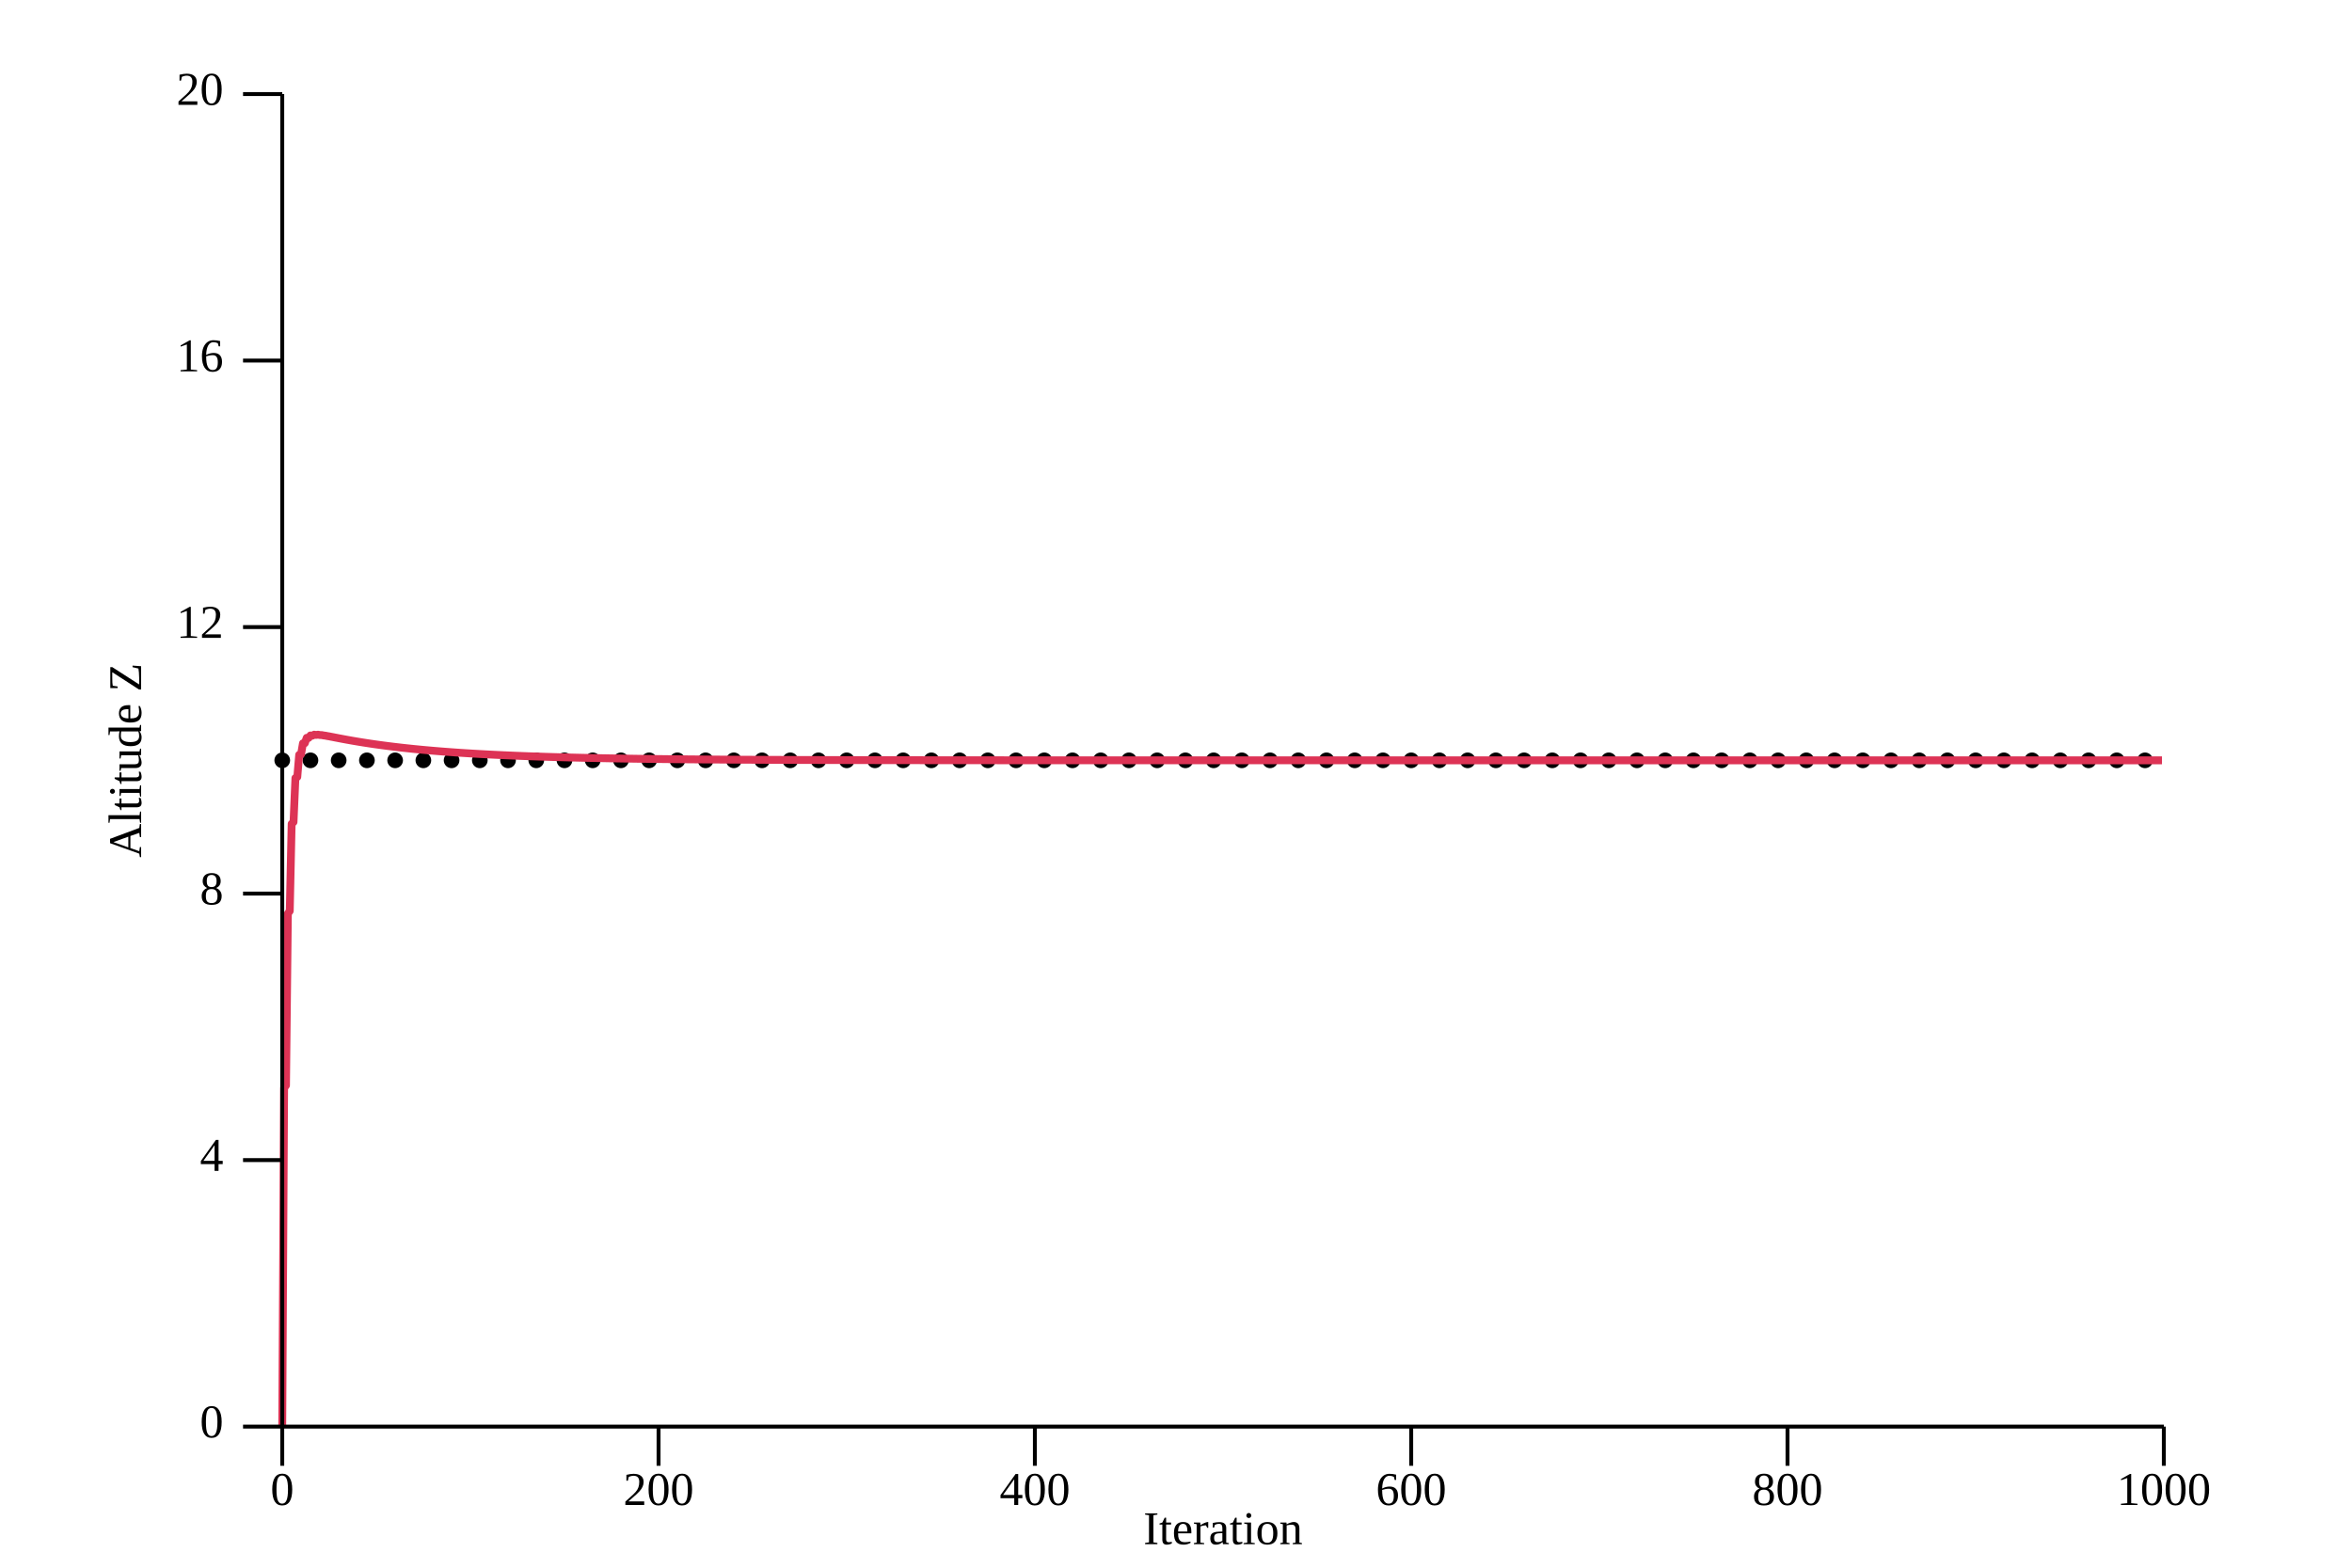
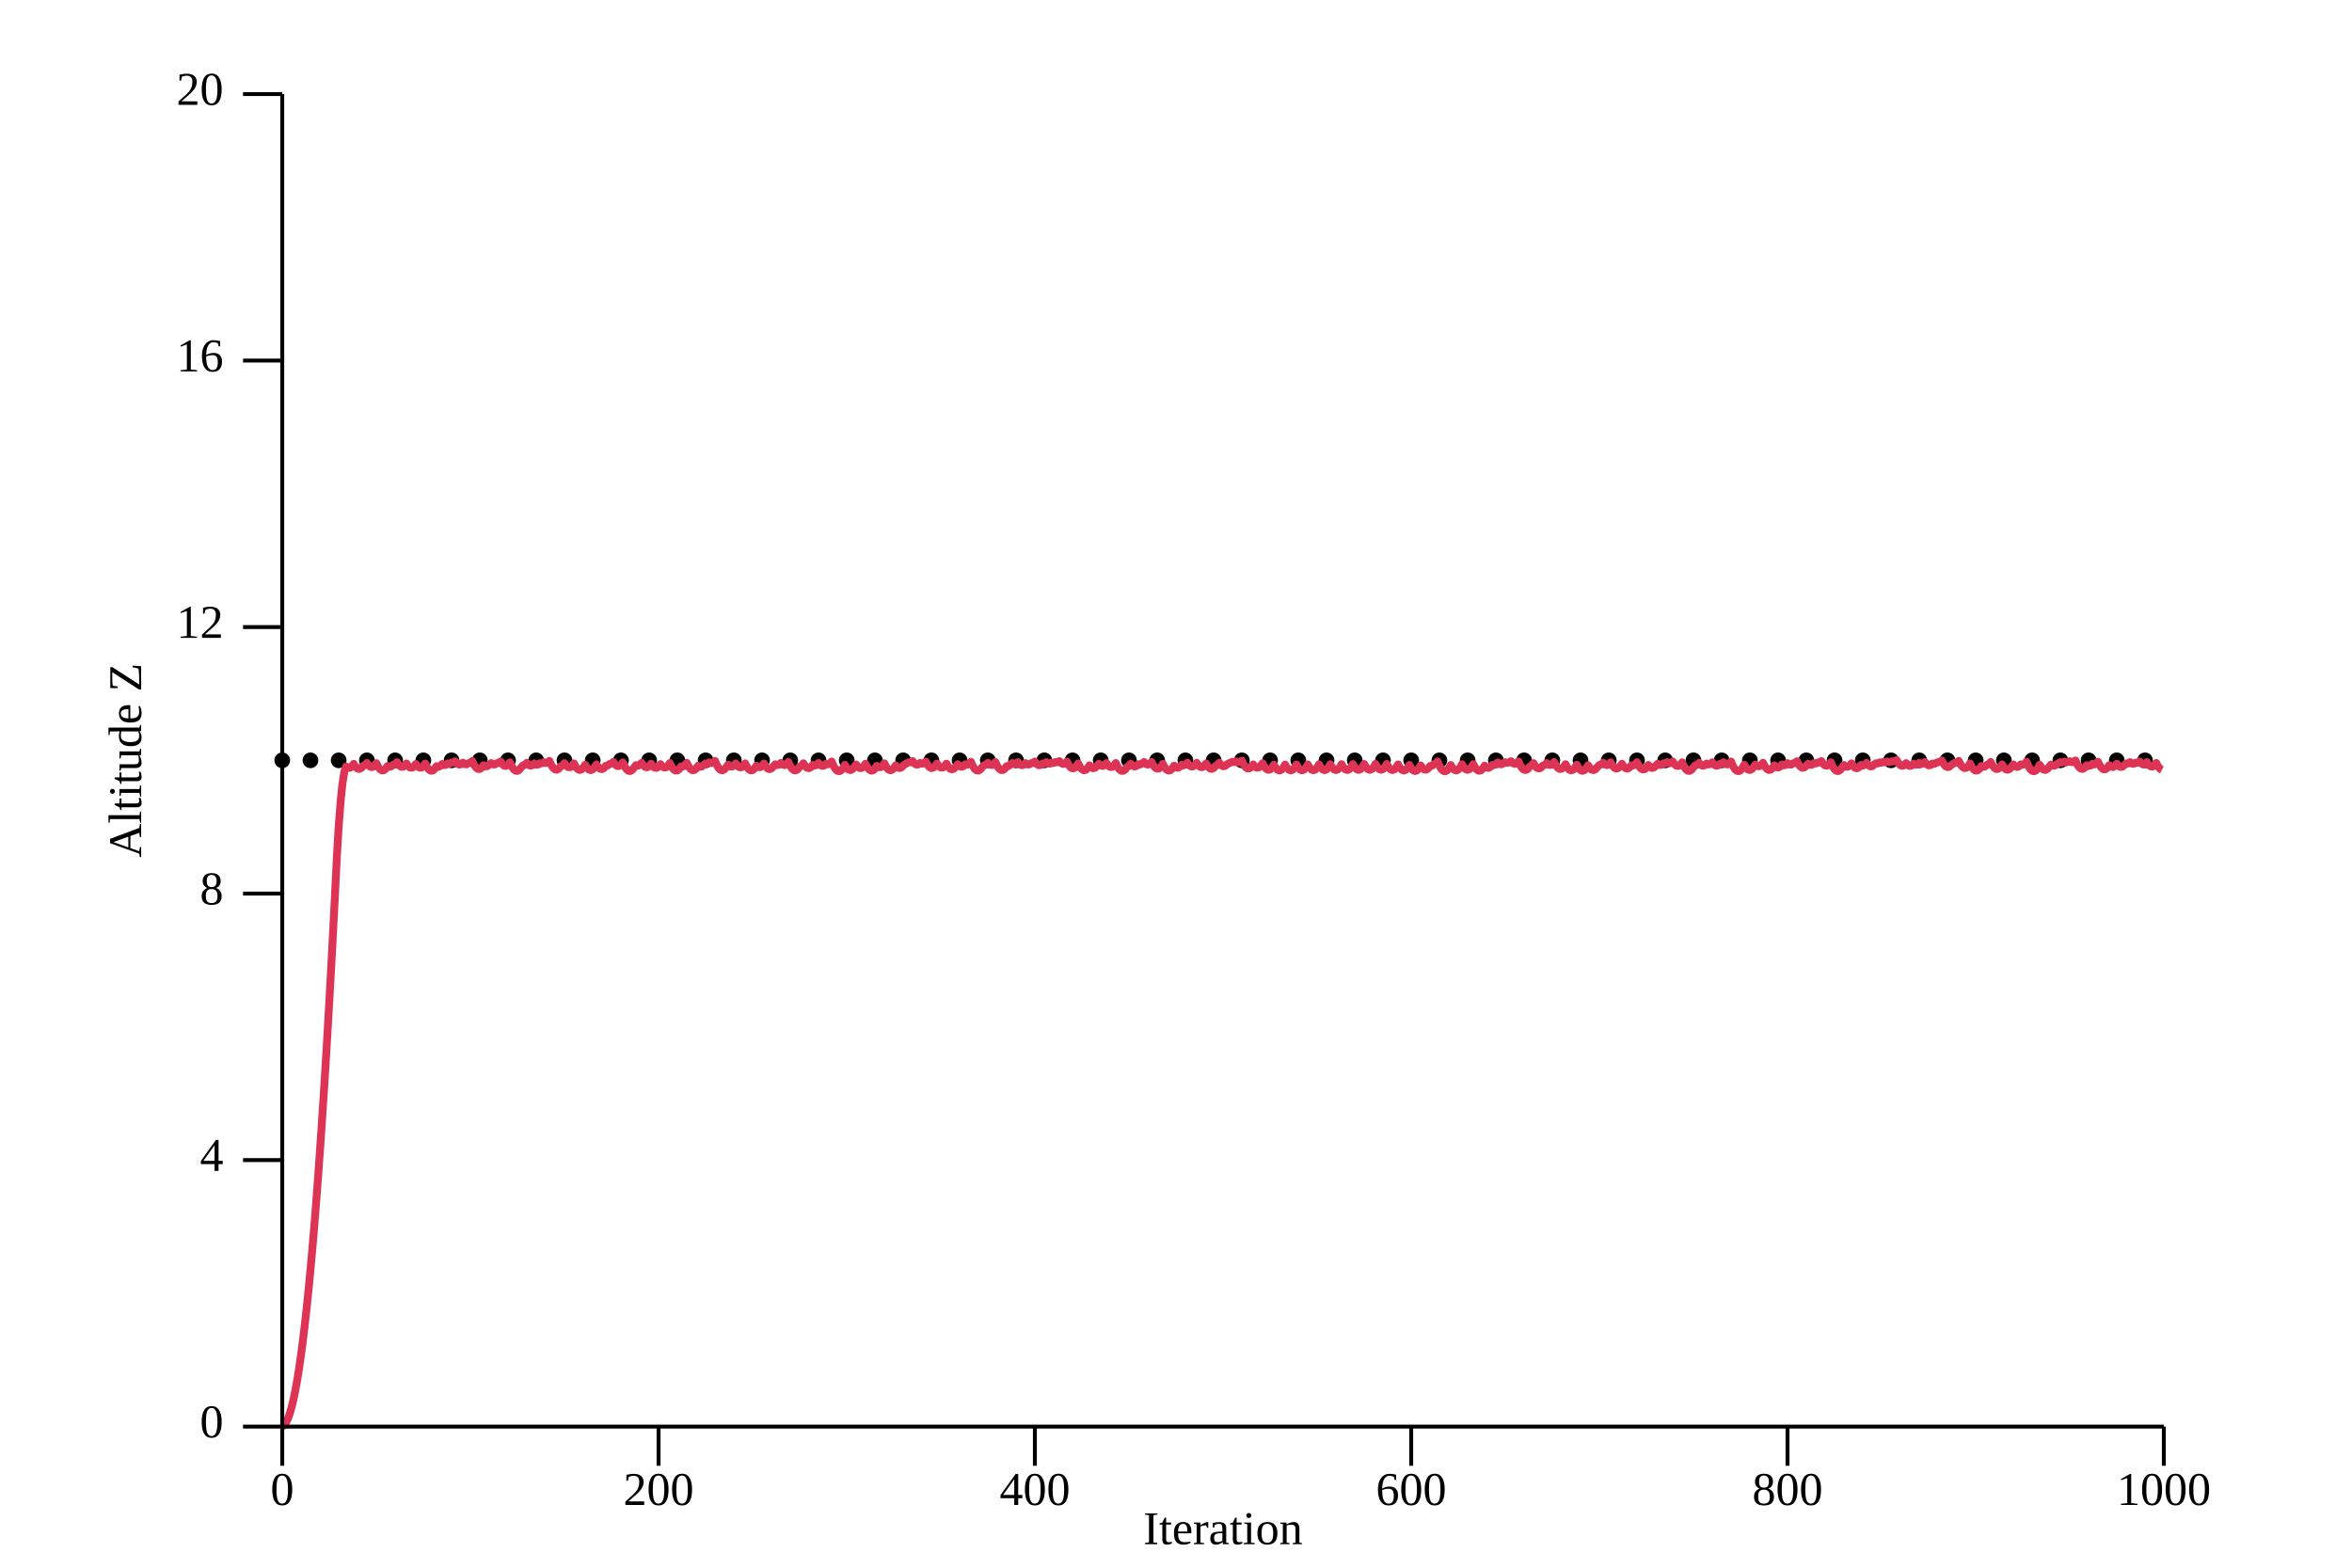
<svg xmlns="http://www.w3.org/2000/svg" viewBox="0 0 600 400">
  <g transform="translate(72, 364)">
    <g>
      <g>
        <circle cx="0" cy="-170" fill="#000000" r="2" />
        <circle cx="7.2" cy="-170" fill="#000000" r="2" />
        <circle cx="14.4" cy="-170" fill="#000000" r="2" />
        <circle cx="21.6" cy="-170" fill="#000000" r="2" />
        <circle cx="28.8" cy="-170" fill="#000000" r="2" />
        <circle cx="36" cy="-170" fill="#000000" r="2" />
        <circle cx="43.2" cy="-170" fill="#000000" r="2" />
        <circle cx="50.4" cy="-170" fill="#000000" r="2" />
        <circle cx="57.6" cy="-170" fill="#000000" r="2" />
        <circle cx="64.8" cy="-170" fill="#000000" r="2" />
        <circle cx="72" cy="-170" fill="#000000" r="2" />
        <circle cx="79.2" cy="-170" fill="#000000" r="2" />
        <circle cx="86.4" cy="-170" fill="#000000" r="2" />
        <circle cx="93.6" cy="-170" fill="#000000" r="2" />
        <circle cx="100.8" cy="-170" fill="#000000" r="2" />
        <circle cx="108" cy="-170" fill="#000000" r="2" />
        <circle cx="115.2" cy="-170" fill="#000000" r="2" />
        <circle cx="122.4" cy="-170" fill="#000000" r="2" />
        <circle cx="129.6" cy="-170" fill="#000000" r="2" />
        <circle cx="136.8" cy="-170" fill="#000000" r="2" />
        <circle cx="144" cy="-170" fill="#000000" r="2" />
        <circle cx="151.2" cy="-170" fill="#000000" r="2" />
        <circle cx="158.4" cy="-170" fill="#000000" r="2" />
        <circle cx="165.6" cy="-170" fill="#000000" r="2" />
        <circle cx="172.8" cy="-170" fill="#000000" r="2" />
        <circle cx="180" cy="-170" fill="#000000" r="2" />
        <circle cx="187.2" cy="-170" fill="#000000" r="2" />
        <circle cx="194.4" cy="-170" fill="#000000" r="2" />
        <circle cx="201.6" cy="-170" fill="#000000" r="2" />
        <circle cx="208.8" cy="-170" fill="#000000" r="2" />
        <circle cx="216" cy="-170" fill="#000000" r="2" />
        <circle cx="223.2" cy="-170" fill="#000000" r="2" />
        <circle cx="230.4" cy="-170" fill="#000000" r="2" />
        <circle cx="237.6" cy="-170" fill="#000000" r="2" />
        <circle cx="244.8" cy="-170" fill="#000000" r="2" />
        <circle cx="252" cy="-170" fill="#000000" r="2" />
        <circle cx="259.2" cy="-170" fill="#000000" r="2" />
        <circle cx="266.4" cy="-170" fill="#000000" r="2" />
        <circle cx="273.6" cy="-170" fill="#000000" r="2" />
        <circle cx="280.8" cy="-170" fill="#000000" r="2" />
        <circle cx="288" cy="-170" fill="#000000" r="2" />
        <circle cx="295.2" cy="-170" fill="#000000" r="2" />
        <circle cx="302.4" cy="-170" fill="#000000" r="2" />
        <circle cx="309.6" cy="-170" fill="#000000" r="2" />
        <circle cx="316.8" cy="-170" fill="#000000" r="2" />
        <circle cx="324" cy="-170" fill="#000000" r="2" />
        <circle cx="331.2" cy="-170" fill="#000000" r="2" />
        <circle cx="338.4" cy="-170" fill="#000000" r="2" />
        <circle cx="345.6" cy="-170" fill="#000000" r="2" />
        <circle cx="352.8" cy="-170" fill="#000000" r="2" />
        <circle cx="360" cy="-170" fill="#000000" r="2" />
        <circle cx="367.2" cy="-170" fill="#000000" r="2" />
        <circle cx="374.4" cy="-170" fill="#000000" r="2" />
        <circle cx="381.6" cy="-170" fill="#000000" r="2" />
        <circle cx="388.8" cy="-170" fill="#000000" r="2" />
        <circle cx="396" cy="-170" fill="#000000" r="2" />
        <circle cx="403.2" cy="-170" fill="#000000" r="2" />
        <circle cx="410.4" cy="-170" fill="#000000" r="2" />
        <circle cx="417.6" cy="-170" fill="#000000" r="2" />
        <circle cx="424.8" cy="-170" fill="#000000" r="2" />
        <circle cx="432" cy="-170" fill="#000000" r="2" />
        <circle cx="439.2" cy="-170" fill="#000000" r="2" />
        <circle cx="446.4" cy="-170" fill="#000000" r="2" />
        <circle cx="453.6" cy="-170" fill="#000000" r="2" />
        <circle cx="460.8" cy="-170" fill="#000000" r="2" />
        <circle cx="468" cy="-170" fill="#000000" r="2" />
        <circle cx="475.2" cy="-170" fill="#000000" r="2" />
      </g>
    </g>
    <g>
      <g>
-         <path d="M0,-0 L0,-0 L0.48,-86.386 L0.96,-87.054 L1.44,-130.911 L1.92,-131.558 L2.4,-153.794 L2.88,-154.247 L3.36,-165.491 L3.84,-165.753 L4.32,-171.409 L4.8,-171.529 L5.28,-174.345 L5.76,-174.37 L6.24,-175.743 L6.72,-175.71 L7.2,-176.351 L7.68,-176.283 L8.16,-176.553 L8.64,-176.467 L9.12,-176.551 L9.6,-176.455 L10.08,-176.445 L10.56,-176.346 L11.04,-176.29 L11.52,-176.19 L12,-176.113 L12.48,-176.014 L12.96,-175.927 L13.44,-175.83 L13.92,-175.74 L14.4,-175.646 L14.88,-175.556 L15.36,-175.464 L15.84,-175.375 L16.32,-175.286 L16.8,-175.2 L17.28,-175.114 L17.76,-175.029 L18.24,-174.946 L18.72,-174.864 L19.2,-174.784 L19.68,-174.705 L20.16,-174.627 L20.64,-174.55 L21.12,-174.475 L21.6,-174.401 L22.08,-174.328 L22.56,-174.256 L23.04,-174.186 L23.52,-174.116 L24,-174.048 L24.48,-173.981 L24.96,-173.915 L25.44,-173.85 L25.92,-173.787 L26.4,-173.724 L26.88,-173.662 L27.36,-173.602 L27.84,-173.542 L28.32,-173.483 L28.8,-173.426 L29.28,-173.369 L29.76,-173.313 L30.24,-173.258 L30.72,-173.204 L31.2,-173.151 L31.68,-173.099 L32.16,-173.048 L32.64,-172.997 L33.12,-172.948 L33.6,-172.899 L34.08,-172.851 L34.56,-172.804 L35.04,-172.757 L35.52,-172.711 L36,-172.667 L36.48,-172.622 L36.96,-172.579 L37.44,-172.536 L37.92,-172.494 L38.4,-172.453 L38.88,-172.412 L39.36,-172.372 L39.84,-172.333 L40.32,-172.294 L40.8,-172.256 L41.28,-172.219 L41.76,-172.182 L42.24,-172.146 L42.72,-172.111 L43.2,-172.076 L43.68,-172.041 L44.16,-172.007 L44.64,-171.974 L45.12,-171.941 L45.6,-171.909 L46.08,-171.878 L46.56,-171.847 L47.04,-171.816 L47.52,-171.786 L48,-171.756 L48.48,-171.727 L48.96,-171.699 L49.44,-171.671 L49.92,-171.643 L50.4,-171.616 L50.88,-171.589 L51.36,-171.563 L51.84,-171.537 L52.32,-171.511 L52.8,-171.486 L53.28,-171.462 L53.76,-171.437 L54.24,-171.414 L54.72,-171.39 L55.2,-171.367 L55.68,-171.344 L56.16,-171.322 L56.64,-171.3 L57.12,-171.279 L57.6,-171.258 L58.08,-171.237 L58.56,-171.216 L59.04,-171.196 L59.52,-171.176 L60,-171.157 L60.48,-171.138 L60.96,-171.119 L61.44,-171.1 L61.92,-171.082 L62.4,-171.064 L62.88,-171.047 L63.36,-171.029 L63.84,-171.012 L64.32,-170.995 L64.8,-170.979 L65.28,-170.963 L65.76,-170.947 L66.24,-170.931 L66.72,-170.916 L67.2,-170.9 L67.68,-170.886 L68.16,-170.871 L68.64,-170.856 L69.12,-170.842 L69.6,-170.828 L70.08,-170.815 L70.56,-170.801 L71.04,-170.788 L71.52,-170.775 L72,-170.762 L72.48,-170.749 L72.96,-170.737 L73.44,-170.725 L73.92,-170.713 L74.4,-170.701 L74.88,-170.689 L75.36,-170.678 L75.84,-170.667 L76.32,-170.656 L76.8,-170.645 L77.28,-170.634 L77.76,-170.624 L78.24,-170.613 L78.72,-170.603 L79.2,-170.593 L79.68,-170.583 L80.16,-170.574 L80.64,-170.564 L81.12,-170.555 L81.6,-170.546 L82.08,-170.537 L82.56,-170.528 L83.04,-170.519 L83.52,-170.51 L84,-170.502 L84.48,-170.494 L84.96,-170.485 L85.44,-170.477 L85.92,-170.469 L86.4,-170.462 L86.88,-170.454 L87.36,-170.446 L87.84,-170.439 L88.32,-170.432 L88.8,-170.425 L89.28,-170.418 L89.76,-170.411 L90.24,-170.404 L90.72,-170.397 L91.2,-170.391 L91.68,-170.384 L92.16,-170.378 L92.64,-170.372 L93.12,-170.365 L93.6,-170.359 L94.08,-170.353 L94.56,-170.348 L95.04,-170.342 L95.52,-170.336 L96,-170.331 L96.48,-170.325 L96.96,-170.32 L97.44,-170.314 L97.92,-170.309 L98.4,-170.304 L98.88,-170.299 L99.36,-170.294 L99.84,-170.289 L100.32,-170.284 L100.8,-170.28 L101.28,-170.275 L101.76,-170.271 L102.24,-170.266 L102.72,-170.262 L103.2,-170.257 L103.68,-170.253 L104.16,-170.249 L104.64,-170.245 L105.12,-170.241 L105.6,-170.237 L106.08,-170.233 L106.56,-170.229 L107.04,-170.225 L107.52,-170.221 L108,-170.218 L108.48,-170.214 L108.96,-170.211 L109.44,-170.207 L109.92,-170.204 L110.4,-170.2 L110.88,-170.197 L111.36,-170.194 L111.84,-170.19 L112.32,-170.187 L112.8,-170.184 L113.28,-170.181 L113.76,-170.178 L114.24,-170.175 L114.72,-170.172 L115.2,-170.169 L115.68,-170.167 L116.16,-170.164 L116.64,-170.161 L117.12,-170.159 L117.6,-170.156 L118.08,-170.153 L118.56,-170.151 L119.04,-170.148 L119.52,-170.146 L120,-170.143 L120.48,-170.141 L120.96,-170.139 L121.44,-170.136 L121.92,-170.134 L122.4,-170.132 L122.88,-170.13 L123.36,-170.128 L123.84,-170.125 L124.32,-170.123 L124.8,-170.121 L125.28,-170.119 L125.76,-170.117 L126.24,-170.115 L126.72,-170.114 L127.2,-170.112 L127.68,-170.11 L128.16,-170.108 L128.64,-170.106 L129.12,-170.104 L129.6,-170.103 L130.08,-170.101 L130.56,-170.099 L131.04,-170.098 L131.52,-170.096 L132,-170.094 L132.48,-170.093 L132.96,-170.091 L133.44,-170.09 L133.92,-170.088 L134.4,-170.087 L134.88,-170.085 L135.36,-170.084 L135.84,-170.083 L136.32,-170.081 L136.8,-170.08 L137.28,-170.079 L137.76,-170.077 L138.24,-170.076 L138.72,-170.075 L139.2,-170.074 L139.68,-170.072 L140.16,-170.071 L140.64,-170.07 L141.12,-170.069 L141.6,-170.068 L142.08,-170.067 L142.56,-170.065 L143.04,-170.064 L143.52,-170.063 L144,-170.062 L144.48,-170.061 L144.96,-170.06 L145.44,-170.059 L145.92,-170.058 L146.4,-170.057 L146.88,-170.056 L147.36,-170.055 L147.84,-170.054 L148.32,-170.054 L148.8,-170.053 L149.28,-170.052 L149.76,-170.051 L150.24,-170.05 L150.72,-170.049 L151.2,-170.048 L151.68,-170.048 L152.16,-170.047 L152.64,-170.046 L153.12,-170.045 L153.6,-170.045 L154.08,-170.044 L154.56,-170.043 L155.04,-170.042 L155.52,-170.042 L156,-170.041 L156.48,-170.04 L156.96,-170.04 L157.44,-170.039 L157.92,-170.038 L158.4,-170.038 L158.88,-170.037 L159.36,-170.036 L159.84,-170.036 L160.32,-170.035 L160.8,-170.035 L161.28,-170.034 L161.76,-170.034 L162.24,-170.033 L162.72,-170.032 L163.2,-170.032 L163.68,-170.031 L164.16,-170.031 L164.64,-170.03 L165.12,-170.03 L165.6,-170.029 L166.08,-170.029 L166.56,-170.028 L167.04,-170.028 L167.52,-170.027 L168,-170.027 L168.48,-170.027 L168.96,-170.026 L169.44,-170.026 L169.92,-170.025 L170.4,-170.025 L170.88,-170.024 L171.36,-170.024 L171.84,-170.024 L172.32,-170.023 L172.8,-170.023 L173.28,-170.022 L173.76,-170.022 L174.24,-170.022 L174.72,-170.021 L175.2,-170.021 L175.68,-170.021 L176.16,-170.02 L176.64,-170.02 L177.12,-170.02 L177.6,-170.019 L178.08,-170.019 L178.56,-170.019 L179.04,-170.018 L179.52,-170.018 L180,-170.018 L180.48,-170.017 L180.96,-170.017 L181.44,-170.017 L181.92,-170.017 L182.4,-170.016 L182.88,-170.016 L183.36,-170.016 L183.84,-170.016 L184.32,-170.015 L184.8,-170.015 L185.28,-170.015 L185.76,-170.015 L186.24,-170.014 L186.72,-170.014 L187.2,-170.014 L187.68,-170.014 L188.16,-170.013 L188.64,-170.013 L189.12,-170.013 L189.6,-170.013 L190.08,-170.013 L190.56,-170.012 L191.04,-170.012 L191.52,-170.012 L192,-170.012 L192.48,-170.012 L192.96,-170.011 L193.44,-170.011 L193.92,-170.011 L194.4,-170.011 L194.88,-170.011 L195.36,-170.01 L195.84,-170.01 L196.32,-170.01 L196.8,-170.01 L197.28,-170.01 L197.76,-170.01 L198.24,-170.009 L198.72,-170.009 L199.2,-170.009 L199.68,-170.009 L200.16,-170.009 L200.64,-170.009 L201.12,-170.009 L201.6,-170.008 L202.08,-170.008 L202.56,-170.008 L203.04,-170.008 L203.52,-170.008 L204,-170.008 L204.48,-170.008 L204.96,-170.007 L205.44,-170.007 L205.92,-170.007 L206.4,-170.007 L206.88,-170.007 L207.36,-170.007 L207.84,-170.007 L208.32,-170.007 L208.8,-170.007 L209.28,-170.006 L209.76,-170.006 L210.24,-170.006 L210.72,-170.006 L211.2,-170.006 L211.68,-170.006 L212.16,-170.006 L212.64,-170.006 L213.12,-170.006 L213.6,-170.006 L214.08,-170.005 L214.56,-170.005 L215.04,-170.005 L215.52,-170.005 L216,-170.005 L216.48,-170.005 L216.96,-170.005 L217.44,-170.005 L217.92,-170.005 L218.4,-170.005 L218.88,-170.005 L219.36,-170.005 L219.84,-170.004 L220.32,-170.004 L220.8,-170.004 L221.28,-170.004 L221.76,-170.004 L222.24,-170.004 L222.72,-170.004 L223.2,-170.004 L223.68,-170.004 L224.16,-170.004 L224.64,-170.004 L225.12,-170.004 L225.6,-170.004 L226.08,-170.004 L226.56,-170.004 L227.04,-170.003 L227.52,-170.003 L228,-170.003 L228.48,-170.003 L228.96,-170.003 L229.44,-170.003 L229.92,-170.003 L230.4,-170.003 L230.88,-170.003 L231.36,-170.003 L231.84,-170.003 L232.32,-170.003 L232.8,-170.003 L233.28,-170.003 L233.76,-170.003 L234.24,-170.003 L234.72,-170.003 L235.2,-170.003 L235.68,-170.003 L236.16,-170.003 L236.64,-170.002 L237.12,-170.002 L237.6,-170.002 L238.08,-170.002 L238.56,-170.002 L239.04,-170.002 L239.52,-170.002 L240,-170.002 L240.48,-170.002 L240.96,-170.002 L241.44,-170.002 L241.92,-170.002 L242.4,-170.002 L242.88,-170.002 L243.36,-170.002 L243.84,-170.002 L244.32,-170.002 L244.8,-170.002 L245.28,-170.002 L245.76,-170.002 L246.24,-170.002 L246.72,-170.002 L247.2,-170.002 L247.68,-170.002 L248.16,-170.002 L248.64,-170.002 L249.12,-170.002 L249.6,-170.002 L250.08,-170.002 L250.56,-170.002 L251.04,-170.001 L251.52,-170.001 L252,-170.001 L252.48,-170.001 L252.96,-170.001 L253.44,-170.001 L253.92,-170.001 L254.4,-170.001 L254.88,-170.001 L255.36,-170.001 L255.84,-170.001 L256.32,-170.001 L256.8,-170.001 L257.28,-170.001 L257.76,-170.001 L258.24,-170.001 L258.72,-170.001 L259.2,-170.001 L259.68,-170.001 L260.16,-170.001 L260.64,-170.001 L261.12,-170.001 L261.6,-170.001 L262.08,-170.001 L262.56,-170.001 L263.04,-170.001 L263.52,-170.001 L264,-170.001 L264.48,-170.001 L264.96,-170.001 L265.44,-170.001 L265.92,-170.001 L266.4,-170.001 L266.88,-170.001 L267.36,-170.001 L267.84,-170.001 L268.32,-170.001 L268.8,-170.001 L269.28,-170.001 L269.76,-170.001 L270.24,-170.001 L270.72,-170.001 L271.2,-170.001 L271.68,-170.001 L272.16,-170.001 L272.64,-170.001 L273.12,-170.001 L273.6,-170.001 L274.08,-170.001 L274.56,-170.001 L275.04,-170.001 L275.52,-170.001 L276,-170.001 L276.48,-170.001 L276.96,-170.001 L277.44,-170.001 L277.92,-170.001 L278.4,-170.001 L278.88,-170.001 L279.36,-170.001 L279.84,-170.001 L280.32,-170.001 L280.8,-170.001 L281.28,-170.001 L281.76,-170.001 L282.24,-170 L282.72,-170 L283.2,-170 L283.68,-170 L284.16,-170 L284.64,-170 L285.12,-170 L285.6,-170 L286.08,-170 L286.56,-170 L287.04,-170 L287.52,-170 L288,-170 L288.48,-170 L288.96,-170 L289.44,-170 L289.92,-170 L290.4,-170 L290.88,-170 L291.36,-170 L291.84,-170 L292.32,-170 L292.8,-170 L293.28,-170 L293.76,-170 L294.24,-170 L294.72,-170 L295.2,-170 L295.68,-170 L296.16,-170 L296.64,-170 L297.12,-170 L297.6,-170 L298.08,-170 L298.56,-170 L299.04,-170 L299.52,-170 L300,-170 L300.48,-170 L300.96,-170 L301.44,-170 L301.92,-170 L302.4,-170 L302.88,-170 L303.36,-170 L303.84,-170 L304.32,-170 L304.8,-170 L305.28,-170 L305.76,-170 L306.24,-170 L306.72,-170 L307.2,-170 L307.68,-170 L308.16,-170 L308.64,-170 L309.12,-170 L309.6,-170 L310.08,-170 L310.56,-170 L311.04,-170 L311.52,-170 L312,-170 L312.48,-170 L312.96,-170 L313.44,-170 L313.92,-170 L314.4,-170 L314.88,-170 L315.36,-170 L315.84,-170 L316.32,-170 L316.8,-170 L317.28,-170 L317.76,-170 L318.24,-170 L318.72,-170 L319.2,-170 L319.68,-170 L320.16,-170 L320.64,-170 L321.12,-170 L321.6,-170 L322.08,-170 L322.56,-170 L323.04,-170 L323.52,-170 L324,-170 L324.48,-170 L324.96,-170 L325.44,-170 L325.92,-170 L326.4,-170 L326.88,-170 L327.36,-170 L327.84,-170 L328.32,-170 L328.8,-170 L329.28,-170 L329.76,-170 L330.24,-170 L330.72,-170 L331.2,-170 L331.68,-170 L332.16,-170 L332.64,-170 L333.12,-170 L333.6,-170 L334.08,-170 L334.56,-170 L335.04,-170 L335.52,-170 L336,-170 L336.48,-170 L336.96,-170 L337.44,-170 L337.92,-170 L338.4,-170 L338.88,-170 L339.36,-170 L339.84,-170 L340.32,-170 L340.8,-170 L341.28,-170 L341.76,-170 L342.24,-170 L342.72,-170 L343.2,-170 L343.68,-170 L344.16,-170 L344.64,-170 L345.12,-170 L345.6,-170 L346.08,-170 L346.56,-170 L347.04,-170 L347.52,-170 L348,-170 L348.48,-170 L348.96,-170 L349.44,-170 L349.92,-170 L350.4,-170 L350.88,-170 L351.36,-170 L351.84,-170 L352.32,-170 L352.8,-170 L353.28,-170 L353.76,-170 L354.24,-170 L354.72,-170 L355.2,-170 L355.68,-170 L356.16,-170 L356.64,-170 L357.12,-170 L357.6,-170 L358.08,-170 L358.56,-170 L359.04,-170 L359.52,-170 L360,-170 L360.48,-170 L360.96,-170 L361.44,-170 L361.92,-170 L362.4,-170 L362.88,-170 L363.36,-170 L363.84,-170 L364.32,-170 L364.8,-170 L365.28,-170 L365.76,-170 L366.24,-170 L366.72,-170 L367.2,-170 L367.68,-170 L368.16,-170 L368.64,-170 L369.12,-170 L369.6,-170 L370.08,-170 L370.56,-170 L371.04,-170 L371.52,-170 L372,-170 L372.48,-170 L372.96,-170 L373.44,-170 L373.92,-170 L374.4,-170 L374.88,-170 L375.36,-170 L375.84,-170 L376.32,-170 L376.8,-170 L377.28,-170 L377.76,-170 L378.24,-170 L378.72,-170 L379.2,-170 L379.68,-170 L380.16,-170 L380.64,-170 L381.12,-170 L381.6,-170 L382.08,-170 L382.56,-170 L383.04,-170 L383.52,-170 L384,-170 L384.48,-170 L384.96,-170 L385.44,-170 L385.92,-170 L386.4,-170 L386.88,-170 L387.36,-170 L387.84,-170 L388.32,-170 L388.8,-170 L389.28,-170 L389.76,-170 L390.24,-170 L390.72,-170 L391.2,-170 L391.68,-170 L392.16,-170 L392.64,-170 L393.12,-170 L393.6,-170 L394.08,-170 L394.56,-170 L395.04,-170 L395.52,-170 L396,-170 L396.48,-170 L396.96,-170 L397.44,-170 L397.92,-170 L398.4,-170 L398.88,-170 L399.36,-170 L399.84,-170 L400.32,-170 L400.8,-170 L401.28,-170 L401.76,-170 L402.24,-170 L402.72,-170 L403.2,-170 L403.68,-170 L404.16,-170 L404.64,-170 L405.12,-170 L405.6,-170 L406.08,-170 L406.56,-170 L407.04,-170 L407.52,-170 L408,-170 L408.48,-170 L408.96,-170 L409.44,-170 L409.92,-170 L410.4,-170 L410.88,-170 L411.36,-170 L411.84,-170 L412.32,-170 L412.8,-170 L413.28,-170 L413.76,-170 L414.24,-170 L414.72,-170 L415.2,-170 L415.68,-170 L416.16,-170 L416.64,-170 L417.12,-170 L417.6,-170 L418.08,-170 L418.56,-170 L419.04,-170 L419.52,-170 L420,-170 L420.48,-170 L420.96,-170 L421.44,-170 L421.92,-170 L422.4,-170 L422.88,-170 L423.36,-170 L423.84,-170 L424.32,-170 L424.8,-170 L425.28,-170 L425.76,-170 L426.24,-170 L426.72,-170 L427.2,-170 L427.68,-170 L428.16,-170 L428.64,-170 L429.12,-170 L429.6,-170 L430.08,-170 L430.56,-170 L431.04,-170 L431.52,-170 L432,-170 L432.48,-170 L432.96,-170 L433.44,-170 L433.92,-170 L434.4,-170 L434.88,-170 L435.36,-170 L435.84,-170 L436.32,-170 L436.8,-170 L437.28,-170 L437.76,-170 L438.24,-170 L438.72,-170 L439.2,-170 L439.68,-170 L440.16,-170 L440.64,-170 L441.12,-170 L441.6,-170 L442.08,-170 L442.56,-170 L443.04,-170 L443.52,-170 L444,-170 L444.48,-170 L444.96,-170 L445.44,-170 L445.92,-170 L446.4,-170 L446.88,-170 L447.36,-170 L447.84,-170 L448.32,-170 L448.8,-170 L449.28,-170 L449.76,-170 L450.24,-170 L450.72,-170 L451.2,-170 L451.68,-170 L452.16,-170 L452.64,-170 L453.12,-170 L453.6,-170 L454.08,-170 L454.56,-170 L455.04,-170 L455.52,-170 L456,-170 L456.48,-170 L456.96,-170 L457.44,-170 L457.92,-170 L458.4,-170 L458.88,-170 L459.36,-170 L459.84,-170 L460.32,-170 L460.8,-170 L461.28,-170 L461.76,-170 L462.24,-170 L462.72,-170 L463.2,-170 L463.68,-170 L464.16,-170 L464.64,-170 L465.12,-170 L465.6,-170 L466.08,-170 L466.56,-170 L467.04,-170 L467.52,-170 L468,-170 L468.48,-170 L468.96,-170 L469.44,-170 L469.92,-170 L470.4,-170 L470.88,-170 L471.36,-170 L471.84,-170 L472.32,-170 L472.8,-170 L473.28,-170 L473.76,-170 L474.24,-170 L474.72,-170 L475.2,-170 L475.68,-170 L476.16,-170 L476.64,-170 L477.12,-170 L477.6,-170 L478.08,-170 L478.56,-170 L479.04,-170 L479.52,-170" fill="none" stroke="#DD3355" stroke-linejoin="round" stroke-width="2" />
+         <path d="M0,-0 L0,-0 L0.48,-0.334 L0.96,-1.001 L1.44,-2.001 L1.92,-3.335 L2.4,-5.003 L2.88,-7.004 L3.36,-9.339 L3.84,-12.007 L4.32,-15.009 L4.8,-18.345 L5.28,-22.014 L5.76,-26.016 L6.24,-30.352 L6.72,-35.022 L7.2,-40.025 L7.68,-45.361 L8.16,-51.032 L8.64,-57.035 L9.12,-63.373 L9.6,-70.043 L10.08,-77.048 L10.56,-84.386 L11.04,-92.057 L11.52,-100.062 L12,-108.401 L12.48,-117.073 L12.96,-126.078 L13.44,-135.417 L13.92,-145.09 L14.4,-153.095 L14.88,-159.432 L15.36,-164.102 L15.84,-167.104 L16.32,-168.438 L16.8,-168.104 L17.28,-168.104 L17.76,-168.438 L18.24,-169.105 L18.72,-168.335 L19.2,-167.899 L19.68,-167.797 L20.16,-168.028 L20.64,-168.592 L21.12,-168.797 L21.6,-169.334 L22.08,-168.655 L22.56,-168.309 L23.04,-168.297 L23.52,-168.618 L24,-169.273 L24.48,-168.322 L24.96,-167.704 L25.44,-167.419 L25.92,-167.469 L26.4,-167.851 L26.88,-168.568 L27.36,-168.349 L27.84,-168.463 L28.32,-168.911 L28.8,-169.051 L29.28,-169.524 L29.76,-168.791 L30.24,-168.392 L30.72,-168.327 L31.2,-168.595 L31.68,-169.197 L32.16,-168.504 L32.64,-168.144 L33.12,-168.119 L33.6,-168.426 L34.08,-169.067 L34.56,-168.424 L35.04,-168.115 L35.52,-168.138 L36,-168.496 L36.48,-169.187 L36.96,-168.239 L37.44,-167.625 L37.92,-167.344 L38.4,-167.397 L38.88,-167.783 L39.36,-168.503 L39.84,-168.357 L40.32,-168.546 L40.8,-169.067 L41.28,-168.783 L41.76,-168.832 L42.24,-169.215 L42.72,-169.155 L43.2,-169.427 L43.68,-169.422 L44.16,-169.749 L44.64,-169.16 L45.12,-168.903 L45.6,-168.981 L46.08,-169.392 L46.56,-169.018 L47.04,-168.978 L47.52,-169.271 L48,-169.407 L48.48,-169.837 L48.96,-168.826 L49.44,-168.147 L49.92,-167.803 L50.4,-167.791 L50.88,-168.114 L51.36,-168.77 L51.84,-168.469 L52.32,-168.502 L52.8,-168.869 L53.28,-169.307 L53.76,-168.961 L54.24,-168.949 L54.72,-169.27 L55.2,-169.323 L55.68,-169.709 L56.16,-168.997 L56.64,-168.619 L57.12,-168.574 L57.6,-168.863 L58.08,-169.485 L58.56,-168.439 L59.04,-167.727 L59.52,-167.349 L60,-167.304 L60.48,-167.593 L60.96,-168.215 L61.44,-168.737 L61.92,-168.882 L62.4,-169.36 L62.88,-168.825 L63.36,-168.624 L63.84,-168.756 L64.32,-169.222 L64.8,-168.904 L65.28,-168.921 L65.76,-169.271 L66.24,-169.237 L66.72,-169.536 L67.2,-169.309 L67.68,-169.415 L68.16,-169.855 L68.64,-168.792 L69.12,-168.063 L69.6,-167.667 L70.08,-167.604 L70.56,-167.875 L71.04,-168.48 L71.52,-168.71 L72,-169.273 L72.48,-168.596 L72.96,-168.252 L73.44,-168.242 L73.92,-168.566 L74.4,-169.223 L74.88,-168.33 L75.36,-167.772 L75.84,-167.546 L76.32,-167.655 L76.8,-168.096 L77.28,-168.872 L77.76,-168.08 L78.24,-167.622 L78.72,-167.498 L79.2,-167.707 L79.68,-168.249 L80.16,-168.965 L80.64,-168.23 L81.12,-167.829 L81.6,-167.761 L82.08,-168.026 L82.56,-168.625 L83.04,-168.684 L83.52,-169.076 L84,-169.169 L84.48,-169.595 L84.96,-168.909 L85.44,-168.557 L85.92,-168.538 L86.4,-168.852 L86.88,-169.469 L87.36,-168.418 L87.84,-167.701 L88.32,-167.317 L88.8,-167.267 L89.28,-167.55 L89.76,-168.167 L90.24,-168.768 L90.72,-168.634 L91.2,-168.834 L91.68,-169.368 L92.16,-168.657 L92.64,-168.279 L93.12,-168.234 L93.6,-168.523 L94.08,-169.146 L94.56,-168.456 L95.04,-168.1 L95.52,-168.077 L96,-168.388 L96.48,-169.032 L96.96,-168.426 L97.44,-168.153 L97.92,-168.213 L98.4,-168.607 L98.88,-169.304 L99.36,-168.332 L99.84,-167.694 L100.32,-167.39 L100.8,-167.42 L101.28,-167.782 L101.76,-168.479 L102.24,-168.435 L102.72,-168.725 L103.2,-169.349 L103.68,-168.392 L104.16,-167.769 L104.64,-167.48 L105.12,-167.524 L105.6,-167.901 L106.08,-168.613 L106.56,-168.351 L107.04,-168.423 L107.52,-168.828 L108,-169.203 L108.48,-169.181 L108.96,-169.493 L109.44,-169.286 L109.92,-169.413 L110.4,-169.863 L110.88,-168.761 L111.36,-167.992 L111.84,-167.557 L112.32,-167.456 L112.8,-167.688 L113.28,-168.254 L113.76,-168.895 L114.24,-168.476 L114.72,-168.391 L115.2,-168.639 L115.68,-169.221 L116.16,-168.556 L116.64,-168.223 L117.12,-168.225 L117.6,-168.559 L118.08,-169.228 L118.56,-168.295 L119.04,-167.695 L119.52,-167.429 L120,-167.497 L120.48,-167.898 L120.96,-168.633 L121.44,-168.274 L121.92,-168.249 L122.4,-168.557 L122.88,-169.199 L123.36,-168.382 L123.84,-167.898 L124.32,-167.748 L124.8,-167.932 L125.28,-168.448 L125.76,-168.983 L126.24,-168.77 L126.72,-168.891 L127.2,-169.346 L127.68,-168.9 L128.16,-168.788 L128.64,-169.01 L129.12,-169.565 L129.6,-168.533 L130.08,-167.836 L130.56,-167.471 L131.04,-167.44 L131.52,-167.743 L132,-168.379 L132.48,-168.645 L132.96,-169.245 L133.44,-168.496 L133.92,-168.08 L134.4,-167.997 L134.88,-168.248 L135.36,-168.833 L135.84,-168.664 L136.32,-168.829 L136.8,-169.327 L137.28,-168.776 L137.76,-168.558 L138.24,-168.674 L138.72,-169.124 L139.2,-168.982 L139.68,-169.175 L140.16,-169.701 L140.64,-168.58 L141.12,-167.793 L141.6,-167.339 L142.08,-167.219 L142.56,-167.433 L143.04,-167.98 L143.52,-168.861 L144,-168.073 L144.48,-167.62 L144.96,-167.5 L145.44,-167.713 L145.92,-168.261 L146.4,-168.949 L146.88,-168.319 L147.36,-168.023 L147.84,-168.061 L148.32,-168.432 L148.8,-169.137 L149.28,-168.213 L149.76,-167.623 L150.24,-167.366 L150.72,-167.443 L151.2,-167.853 L151.68,-168.597 L152.16,-168.257 L152.64,-168.25 L153.12,-168.576 L153.6,-169.236 L154.08,-168.317 L154.56,-167.731 L155.04,-167.479 L155.52,-167.56 L156,-167.975 L156.48,-168.723 L156.96,-168.206 L157.44,-168.023 L157.92,-168.173 L158.4,-168.657 L158.88,-169.019 L159.36,-169.276 L159.84,-169.516 L160.32,-169.494 L160.8,-169.807 L161.28,-169.189 L161.76,-168.904 L162.24,-168.952 L162.72,-169.335 L163.2,-169.121 L163.68,-169.24 L164.16,-169.693 L164.64,-168.801 L165.12,-168.242 L165.6,-168.017 L166.08,-168.125 L166.56,-168.567 L167.04,-169.172 L167.52,-168.501 L168,-168.164 L168.48,-168.16 L168.96,-168.489 L169.44,-169.153 L169.92,-168.333 L170.4,-167.846 L170.88,-167.694 L171.36,-167.874 L171.84,-168.389 L172.32,-169.008 L172.8,-168.506 L173.28,-168.337 L173.76,-168.502 L174.24,-169 L174.72,-168.873 L175.2,-169.081 L175.68,-169.621 L176.16,-168.56 L176.64,-167.832 L177.12,-167.438 L177.6,-167.377 L178.08,-167.65 L178.56,-168.257 L179.04,-168.771 L179.52,-168.893 L180,-169.348 L180.48,-168.899 L180.96,-168.784 L181.44,-169.002 L181.92,-169.554 L182.4,-168.546 L182.88,-167.871 L183.36,-167.53 L183.84,-167.522 L184.32,-167.848 L184.8,-168.508 L185.28,-168.537 L185.76,-168.9 L186.24,-169.309 L186.72,-169.051 L187.2,-169.128 L187.68,-169.537 L188.16,-168.977 L188.64,-168.751 L189.12,-168.858 L189.6,-169.298 L190.08,-168.957 L190.56,-168.948 L191.04,-169.274 L191.52,-169.31 L192,-169.68 L192.48,-169.054 L192.96,-168.762 L193.44,-168.803 L193.92,-169.178 L194.4,-169.19 L194.88,-169.536 L195.36,-169.17 L195.84,-169.137 L196.32,-169.438 L196.8,-169.333 L197.28,-169.562 L197.76,-169.514 L198.24,-169.801 L198.72,-169.269 L199.2,-169.07 L199.68,-169.205 L200.16,-169.673 L200.64,-168.761 L201.12,-168.181 L201.6,-167.936 L202.08,-168.024 L202.56,-168.445 L203.04,-169.2 L203.52,-168.287 L204,-167.708 L204.48,-167.462 L204.96,-167.55 L205.44,-167.971 L205.92,-168.726 L206.4,-168.185 L206.88,-167.978 L207.36,-168.104 L207.84,-168.564 L208.32,-169.12 L208.8,-168.665 L209.28,-168.544 L209.76,-168.757 L210.24,-169.303 L210.72,-168.638 L211.2,-168.307 L211.68,-168.309 L212.16,-168.644 L212.64,-169.313 L213.12,-168.315 L213.6,-167.649 L214.08,-167.318 L214.56,-167.32 L215.04,-167.655 L215.52,-168.324 L216,-168.564 L216.48,-169.136 L216.96,-168.609 L217.44,-168.414 L217.92,-168.554 L218.4,-169.027 L218.88,-168.941 L219.36,-169.19 L219.84,-169.566 L220.32,-169.071 L220.8,-168.909 L221.28,-169.081 L221.76,-169.587 L222.24,-168.675 L222.72,-168.096 L223.2,-167.851 L223.68,-167.94 L224.16,-168.362 L224.64,-169.117 L225.12,-168.205 L225.6,-167.627 L226.08,-167.381 L226.56,-167.47 L227.04,-167.892 L227.52,-168.648 L228,-168.207 L228.48,-168.1 L228.96,-168.327 L229.44,-168.887 L229.92,-168.721 L230.4,-168.889 L230.88,-169.391 L231.36,-168.747 L231.84,-168.436 L232.32,-168.46 L232.8,-168.817 L233.28,-169.353 L233.76,-168.654 L234.24,-168.29 L234.72,-168.259 L235.2,-168.561 L235.68,-169.197 L236.16,-168.401 L236.64,-167.938 L237.12,-167.809 L237.6,-168.013 L238.08,-168.55 L238.56,-168.89 L239.04,-169.384 L239.52,-168.771 L240,-168.491 L240.48,-168.545 L240.96,-168.933 L241.44,-169.225 L241.92,-169.425 L242.4,-169.64 L242.88,-169.53 L243.36,-169.752 L243.84,-169.474 L244.32,-169.53 L244.8,-169.919 L245.28,-168.924 L245.76,-168.263 L246.24,-167.935 L246.72,-167.94 L247.2,-168.279 L247.68,-168.952 L248.16,-168.364 L248.64,-168.11 L249.12,-168.19 L249.6,-168.603 L250.08,-169.248 L250.56,-168.357 L251.04,-167.798 L251.52,-167.574 L252,-167.682 L252.48,-168.125 L252.96,-168.901 L253.44,-168.07 L253.92,-167.573 L254.4,-167.41 L254.88,-167.58 L255.36,-168.083 L255.84,-168.921 L256.32,-168.09 L256.8,-167.593 L257.28,-167.43 L257.76,-167.6 L258.24,-168.104 L258.72,-168.941 L259.2,-168.11 L259.68,-167.613 L260.16,-167.45 L260.64,-167.62 L261.12,-168.124 L261.6,-168.961 L262.08,-168.13 L262.56,-167.633 L263.04,-167.47 L263.52,-167.64 L264,-168.144 L264.48,-168.981 L264.96,-168.15 L265.44,-167.653 L265.92,-167.49 L266.4,-167.66 L266.88,-168.164 L267.36,-169.001 L267.84,-168.17 L268.32,-167.673 L268.8,-167.51 L269.28,-167.68 L269.76,-168.184 L270.24,-169.021 L270.72,-168.19 L271.2,-167.694 L271.68,-167.53 L272.16,-167.7 L272.64,-168.204 L273.12,-169.041 L273.6,-168.211 L274.08,-167.714 L274.56,-167.55 L275.04,-167.72 L275.52,-168.224 L276,-169.061 L276.48,-168.231 L276.96,-167.734 L277.44,-167.57 L277.92,-167.74 L278.4,-168.244 L278.88,-169.081 L279.36,-168.251 L279.84,-167.754 L280.32,-167.59 L280.8,-167.761 L281.28,-168.264 L281.76,-169.078 L282.24,-168.224 L282.72,-167.703 L283.2,-167.516 L283.68,-167.663 L284.16,-168.143 L284.64,-168.956 L285.12,-168.102 L285.6,-167.582 L286.08,-167.395 L286.56,-167.541 L287.04,-168.021 L287.52,-168.835 L288,-167.981 L288.48,-167.46 L288.96,-167.273 L289.44,-167.42 L289.92,-167.9 L290.4,-168.714 L290.88,-168.013 L291.36,-167.646 L291.84,-167.612 L292.32,-167.912 L292.8,-168.546 L293.28,-168.604 L293.76,-168.996 L294.24,-169.194 L294.72,-169.716 L295.2,-168.586 L295.68,-167.789 L296.16,-167.325 L296.64,-167.195 L297.12,-167.399 L297.6,-167.936 L298.08,-168.807 L298.56,-168.01 L299.04,-167.546 L299.52,-167.416 L300,-167.62 L300.48,-168.157 L300.96,-169.009 L301.44,-168.194 L301.92,-167.711 L302.4,-167.563 L302.88,-167.748 L303.36,-168.266 L303.84,-169.033 L304.32,-168.132 L304.8,-167.565 L305.28,-167.331 L305.76,-167.431 L306.24,-167.864 L306.72,-168.631 L307.2,-168.178 L307.68,-168.058 L308.16,-168.272 L308.64,-168.82 L309.12,-168.78 L309.6,-169.074 L310.08,-169.465 L310.56,-169.055 L311.04,-168.979 L311.52,-169.236 L312,-169.526 L312.48,-169.34 L312.96,-169.488 L313.44,-169.778 L313.92,-169.266 L314.4,-169.088 L314.88,-169.243 L315.36,-169.732 L315.84,-168.681 L316.32,-167.964 L316.8,-167.58 L317.28,-167.529 L317.76,-167.812 L318.24,-168.429 L318.72,-168.69 L319.2,-169.285 L319.68,-168.498 L320.16,-168.045 L320.64,-167.925 L321.12,-168.139 L321.6,-168.686 L322.08,-168.82 L322.56,-169.288 L323.04,-168.879 L323.52,-168.803 L324,-169.061 L324.48,-169.576 L324.96,-168.647 L325.44,-168.052 L325.92,-167.79 L326.4,-167.861 L326.88,-168.267 L327.36,-169.005 L327.84,-168.15 L328.32,-167.629 L328.8,-167.442 L329.28,-167.588 L329.76,-168.067 L330.24,-168.88 L330.72,-168.025 L331.2,-167.504 L331.68,-167.316 L332.16,-167.462 L332.64,-167.942 L333.12,-168.755 L333.6,-168.003 L334.08,-167.584 L334.56,-167.499 L335.04,-167.747 L335.52,-168.329 L336,-168.824 L336.48,-168.937 L336.96,-169.384 L337.44,-168.912 L337.92,-168.775 L338.4,-168.971 L338.88,-169.5 L339.36,-168.63 L339.84,-168.093 L340.32,-167.89 L340.8,-168.02 L341.28,-168.484 L341.76,-169.132 L342.24,-168.385 L342.72,-167.972 L343.2,-167.892 L343.68,-168.146 L344.16,-168.733 L344.64,-168.686 L345.12,-168.971 L345.6,-169.519 L346.08,-168.569 L346.56,-167.952 L347.04,-167.668 L347.52,-167.719 L348,-168.102 L348.48,-168.82 L348.96,-168.27 L349.44,-168.055 L349.92,-168.173 L350.4,-168.624 L350.88,-169.126 L351.36,-168.824 L351.84,-168.856 L352.32,-169.221 L352.8,-169.207 L353.28,-169.527 L353.76,-169.25 L354.24,-169.307 L354.72,-169.698 L355.2,-168.987 L355.68,-168.609 L356.16,-168.565 L356.64,-168.855 L357.12,-169.478 L357.6,-168.433 L358.08,-167.722 L358.56,-167.345 L359.04,-167.301 L359.52,-167.59 L360,-168.213 L360.48,-168.735 L360.96,-168.882 L361.44,-169.363 L361.92,-168.817 L362.4,-168.604 L362.88,-168.724 L363.36,-169.179 L363.84,-168.952 L364.32,-169.059 L364.8,-169.499 L365.28,-168.897 L365.76,-168.63 L366.24,-168.695 L366.72,-169.094 L367.2,-169.142 L367.68,-169.523 L368.16,-169.067 L368.64,-168.945 L369.12,-169.157 L369.6,-169.687 L370.08,-168.571 L370.56,-167.789 L371.04,-167.34 L371.52,-167.224 L372,-167.442 L372.48,-167.994 L372.96,-168.879 L373.44,-168.097 L373.92,-167.648 L374.4,-167.533 L374.88,-167.751 L375.36,-168.303 L375.84,-168.922 L376.32,-168.533 L376.8,-168.477 L377.28,-168.755 L377.76,-169.366 L378.24,-168.424 L378.72,-167.816 L379.2,-167.542 L379.68,-167.601 L380.16,-167.993 L380.64,-168.719 L381.12,-168.274 L381.6,-168.162 L382.08,-168.384 L382.56,-168.939 L383.04,-168.721 L383.52,-168.836 L384,-169.284 L384.48,-168.937 L384.96,-168.924 L385.44,-169.244 L385.92,-169.334 L386.4,-169.758 L386.88,-168.869 L387.36,-168.313 L387.84,-168.09 L388.32,-168.202 L388.8,-168.646 L389.28,-169.14 L389.76,-168.844 L390.24,-168.882 L390.72,-169.253 L391.2,-169.179 L391.68,-169.439 L392.16,-169.456 L392.64,-169.805 L393.12,-169.077 L393.6,-168.683 L394.08,-168.623 L394.56,-168.895 L395.04,-169.502 L395.52,-168.44 L396,-167.713 L396.48,-167.318 L396.96,-167.258 L397.44,-167.531 L397.92,-168.137 L398.4,-168.808 L398.88,-168.413 L399.36,-168.352 L399.84,-168.624 L400.32,-169.23 L400.8,-168.481 L401.28,-168.066 L401.76,-167.985 L402.24,-168.237 L402.72,-168.822 L403.2,-168.665 L403.68,-168.841 L404.16,-169.351 L404.64,-168.734 L405.12,-168.451 L405.6,-168.501 L406.08,-168.885 L406.56,-169.25 L407.04,-169.199 L407.52,-169.48 L408,-169.378 L408.48,-169.609 L408.96,-169.491 L409.44,-169.707 L409.92,-169.51 L410.4,-169.647 L410.88,-169.764 L411.36,-169.788 L411.84,-170.059 L412.32,-169.236 L412.8,-168.746 L413.28,-168.59 L413.76,-168.768 L414.24,-169.279 L414.72,-168.752 L415.2,-168.558 L415.68,-168.698 L416.16,-169.171 L416.64,-168.896 L417.12,-168.955 L417.6,-169.347 L418.08,-169.088 L418.56,-169.162 L419.04,-169.57 L419.52,-168.974 L420,-168.712 L420.48,-168.783 L420.96,-169.188 L421.44,-169.097 L421.92,-169.34 L422.4,-169.538 L422.88,-169.614 L423.36,-169.955 L423.84,-169.057 L424.32,-168.493 L424.8,-168.263 L425.28,-168.366 L425.76,-168.802 L426.24,-169.118 L426.72,-169.385 L427.2,-169.452 L427.68,-169.853 L428.16,-168.91 L428.64,-168.301 L429.12,-168.026 L429.6,-168.084 L430.08,-168.476 L430.56,-169.201 L431.04,-168.258 L431.52,-167.65 L432,-167.374 L432.48,-167.432 L432.96,-167.824 L433.44,-168.549 L433.92,-168.328 L434.4,-168.439 L434.88,-168.885 L435.36,-169.067 L435.84,-169.582 L436.32,-168.647 L436.8,-168.046 L437.28,-167.778 L437.76,-167.843 L438.24,-168.242 L438.72,-168.975 L439.2,-168.177 L439.68,-167.713 L440.16,-167.583 L440.64,-167.786 L441.12,-168.323 L441.6,-168.961 L442.08,-168.464 L442.56,-168.3 L443.04,-168.469 L443.52,-168.972 L444,-168.868 L444.48,-169.097 L444.96,-169.652 L445.44,-168.54 L445.92,-167.761 L446.4,-167.316 L446.88,-167.204 L447.36,-167.426 L447.84,-167.981 L448.32,-168.87 L448.8,-168.092 L449.28,-167.647 L449.76,-167.535 L450.24,-167.757 L450.72,-168.312 L451.2,-168.908 L451.68,-168.608 L452.16,-168.642 L452.64,-169.009 L453.12,-169.264 L453.6,-169.525 L454.08,-169.427 L454.56,-169.663 L455.04,-169.461 L455.52,-169.592 L456,-169.797 L456.48,-169.516 L456.96,-169.569 L457.44,-169.956 L457.92,-168.921 L458.4,-168.221 L458.88,-167.853 L459.36,-167.819 L459.84,-168.119 L460.32,-168.753 L460.8,-168.542 L461.28,-168.666 L461.76,-169.122 L462.24,-168.961 L462.72,-169.133 L463.2,-169.638 L463.68,-168.66 L464.16,-168.016 L464.64,-167.706 L465.12,-167.729 L465.6,-168.085 L466.08,-168.775 L466.56,-168.365 L467.04,-168.289 L467.52,-168.547 L468,-169.138 L468.48,-168.554 L468.96,-168.303 L469.44,-168.386 L469.92,-168.803 L470.4,-169.177 L470.88,-169.192 L471.36,-169.541 L471.84,-169.16 L472.32,-169.112 L472.8,-169.398 L473.28,-169.391 L473.76,-169.717 L474.24,-169.174 L474.72,-168.964 L475.2,-169.087 L475.68,-169.545 L476.16,-168.833 L476.64,-168.455 L477.12,-168.411 L477.6,-168.7 L478.08,-169.323 L478.56,-168.403 L479.04,-167.816 L479.52,-167.563" fill="none" stroke="#DD3355" stroke-linejoin="round" stroke-width="2" />
      </g>
    </g>
    <g>
      <g>
        <line stroke="black" stroke-width="1" x1="0" x2="0" y1="0" y2="10" />
        <line stroke="black" stroke-width="1" x1="96" x2="96" y1="0" y2="10" />
        <line stroke="black" stroke-width="1" x1="192" x2="192" y1="0" y2="10" />
        <line stroke="black" stroke-width="1" x1="288" x2="288" y1="0" y2="10" />
        <line stroke="black" stroke-width="1" x1="384" x2="384" y1="0" y2="10" />
        <line stroke="black" stroke-width="1" x1="480" x2="480" y1="0" y2="10" />
      </g>
      <line stroke="black" stroke-width="1" x1="0" x2="480" y1="0" y2="0" />
      <g>
        <text font-size="12" text-anchor="middle" x="0" y="20">
0
</text>
        <text font-size="12" text-anchor="middle" x="96" y="20">
200
</text>
        <text font-size="12" text-anchor="middle" x="192" y="20">
400
</text>
        <text font-size="12" text-anchor="middle" x="288" y="20">
600
</text>
        <text font-size="12" text-anchor="middle" x="384" y="20">
800
</text>
        <text font-size="12" text-anchor="middle" x="480" y="20">
1000
</text>
      </g>
      <text font-size="12" text-anchor="middle" x="240" y="30">
Iteration
</text>
    </g>
    <g>
      <g>
        <line stroke="black" stroke-width="1" x1="0" x2="-10" y1="-0" y2="-0" />
        <line stroke="black" stroke-width="1" x1="0" x2="-10" y1="-68" y2="-68" />
        <line stroke="black" stroke-width="1" x1="0" x2="-10" y1="-136" y2="-136" />
        <line stroke="black" stroke-width="1" x1="0" x2="-10" y1="-204" y2="-204" />
        <line stroke="black" stroke-width="1" x1="0" x2="-10" y1="-272" y2="-272" />
        <line stroke="black" stroke-width="1" x1="0" x2="-10" y1="-340" y2="-340" />
      </g>
      <line stroke="black" stroke-width="1" x1="0" x2="0" y1="0" y2="-340" />
      <g>
        <text dominant-baseline="middle" font-size="12" text-anchor="end" x="-15" y="-0">
0
</text>
        <text dominant-baseline="middle" font-size="12" text-anchor="end" x="-15" y="-68">
4
</text>
        <text dominant-baseline="middle" font-size="12" text-anchor="end" x="-15" y="-136">
8
</text>
        <text dominant-baseline="middle" font-size="12" text-anchor="end" x="-15" y="-204">
12
</text>
        <text dominant-baseline="middle" font-size="12" text-anchor="end" x="-15" y="-272">
16
</text>
        <text dominant-baseline="middle" font-size="12" text-anchor="end" x="-15" y="-340">
20
</text>
      </g>
      <text font-size="12" text-anchor="middle" transform="rotate(-90 -24 -170)" x="-24" y="-182">
Altitude Z
</text>
    </g>
  </g>
</svg>
